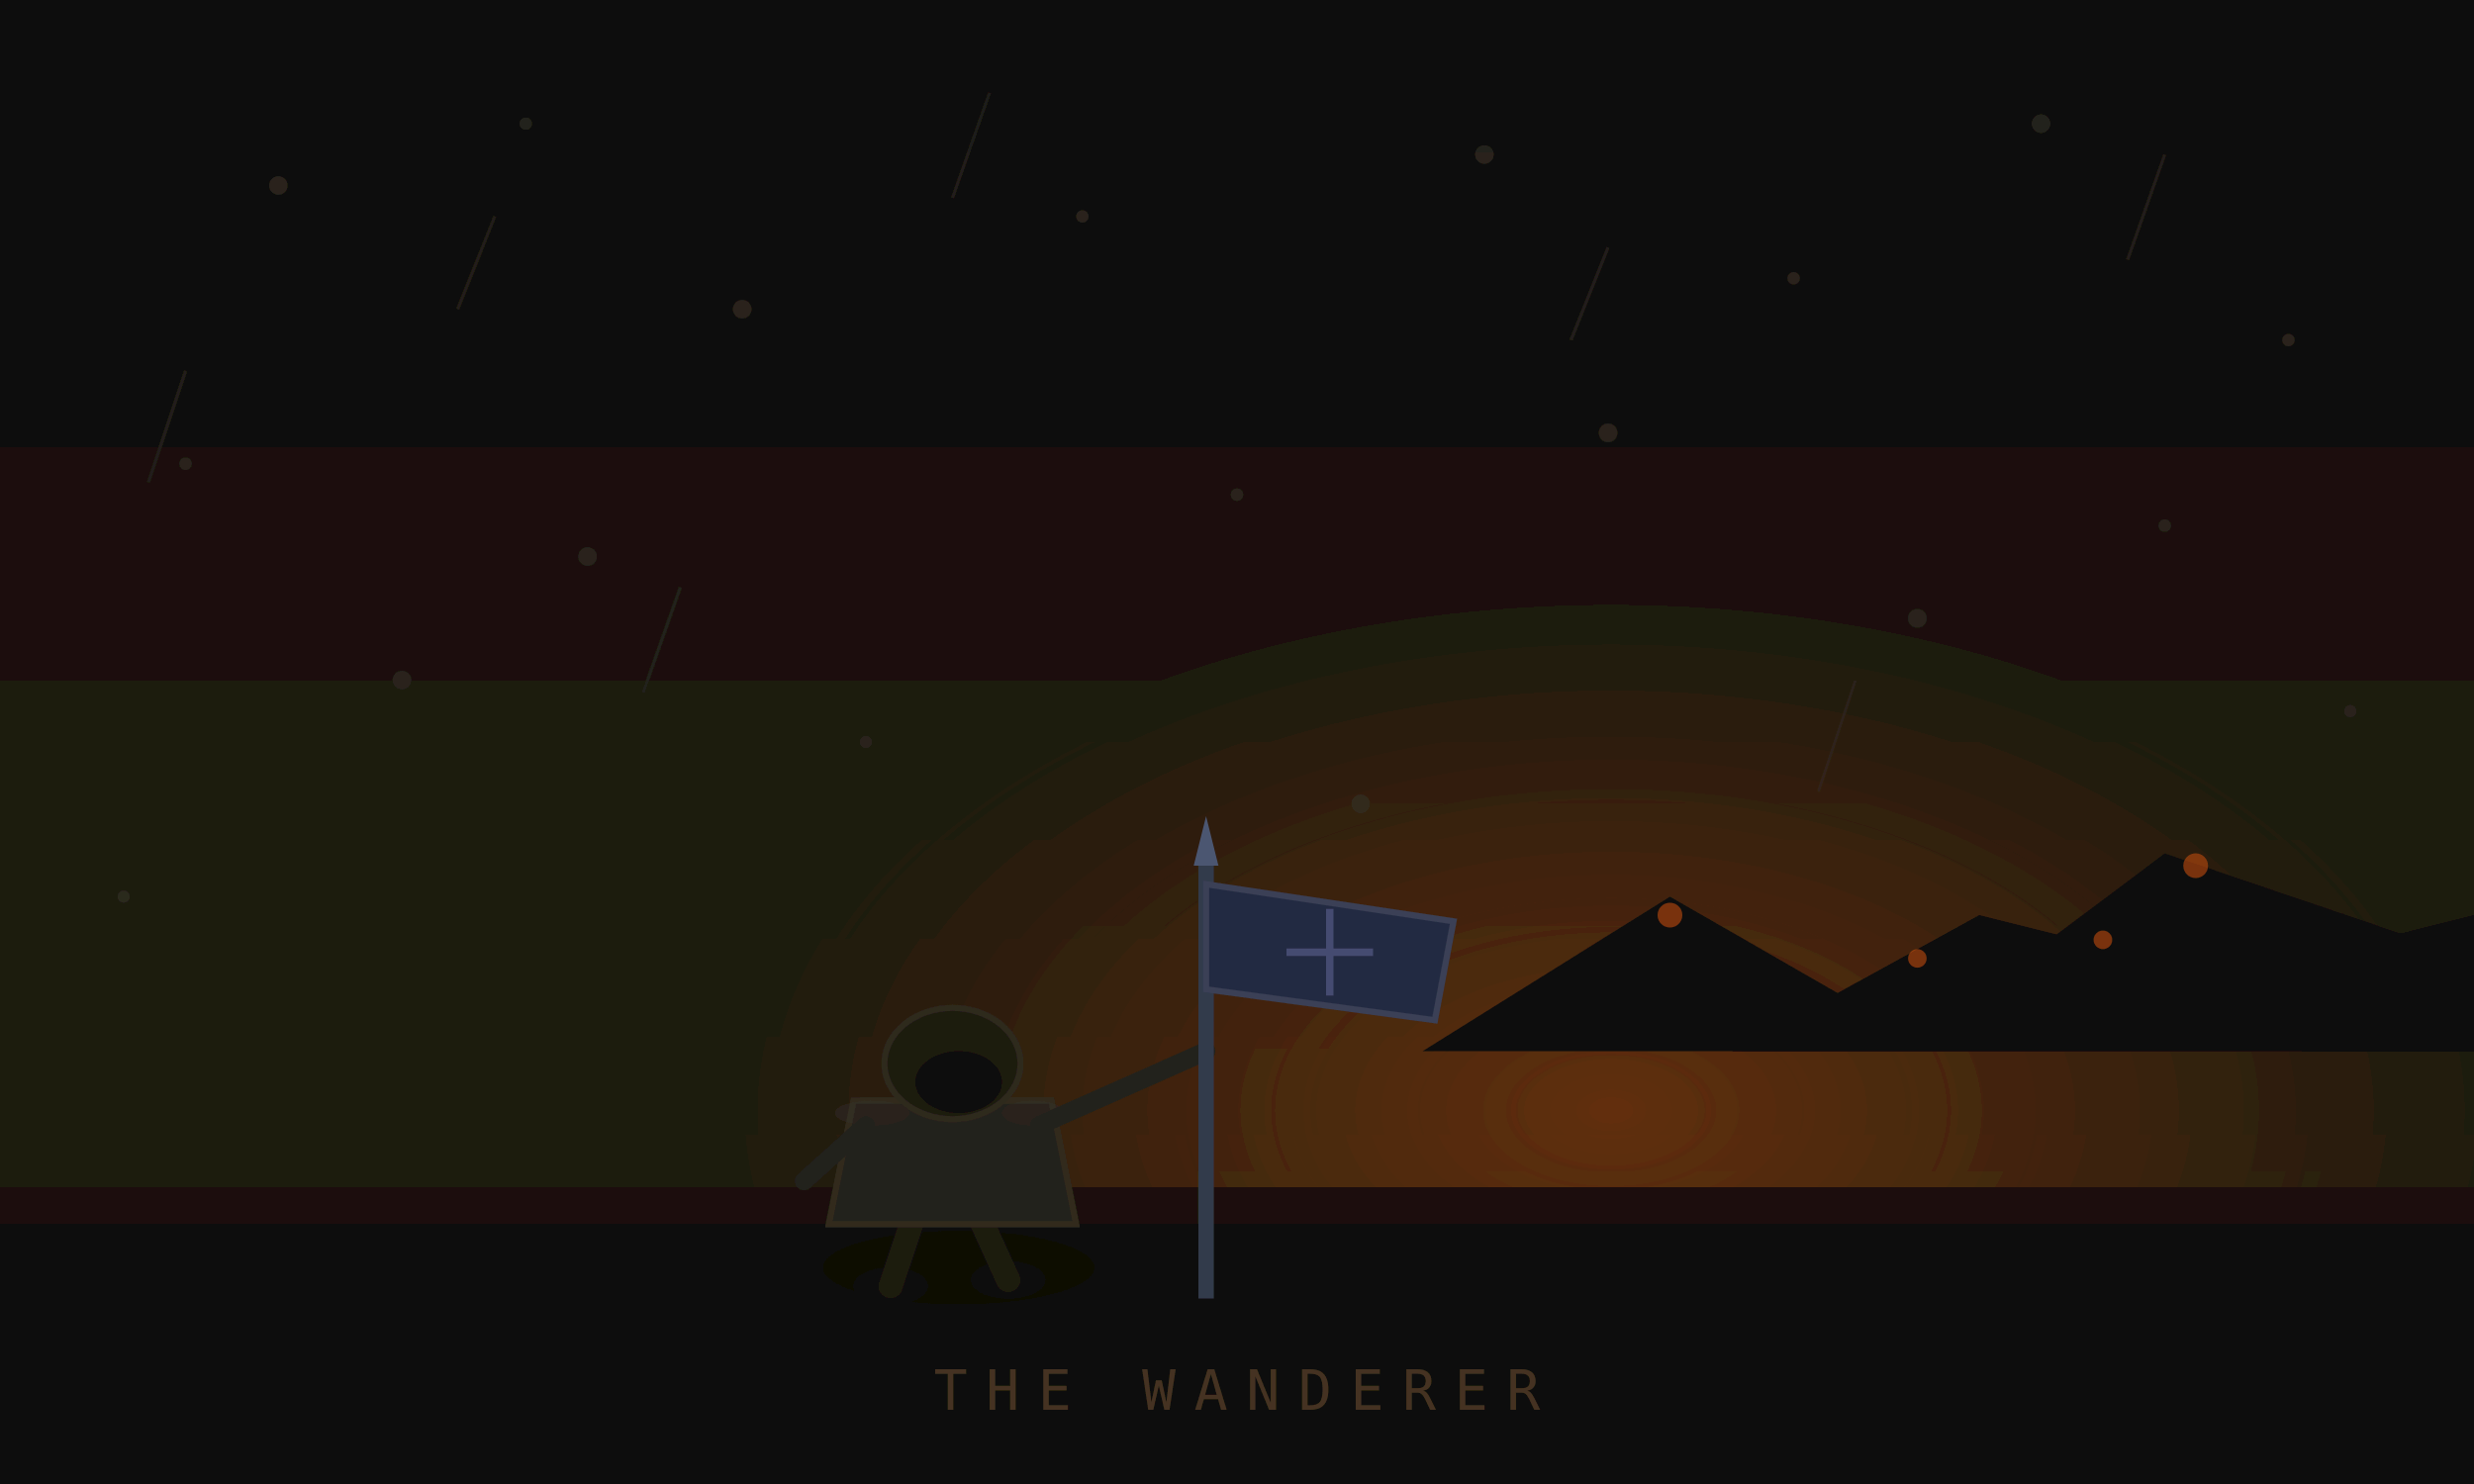
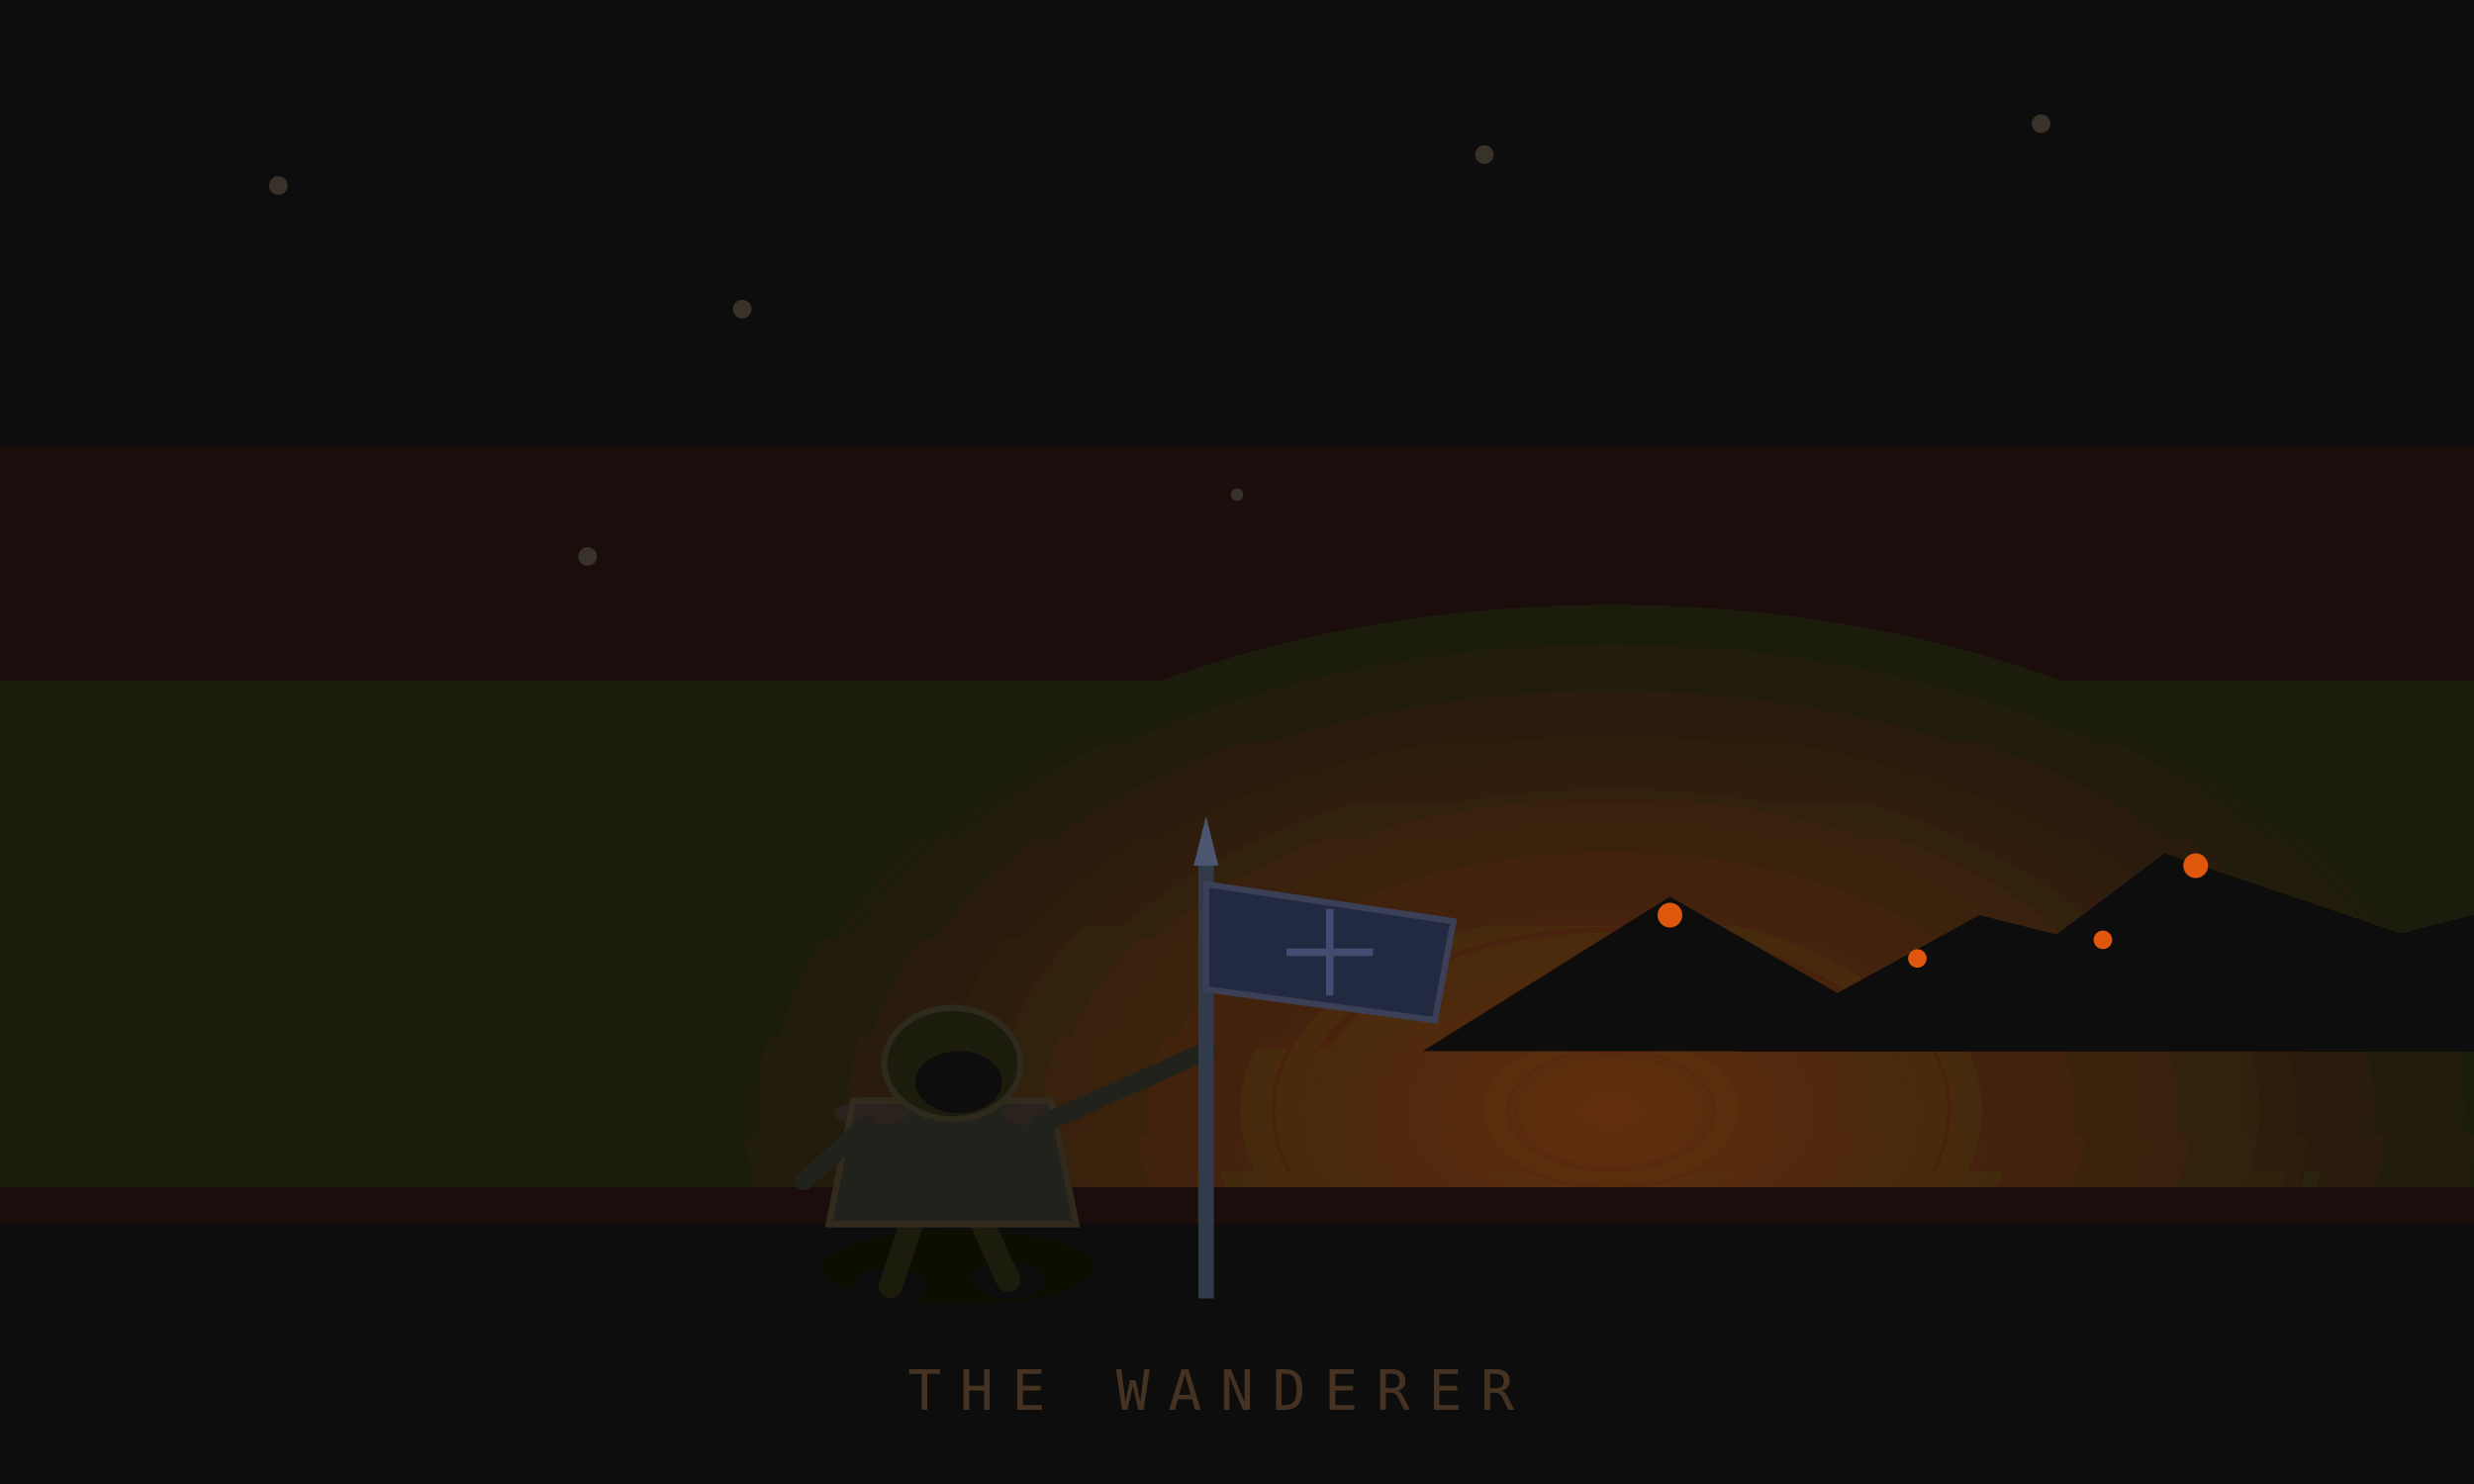
<svg xmlns="http://www.w3.org/2000/svg" viewBox="0 0 400 240" style="filter: brightness(1.4)">
  <rect width="400" height="240" fill="#090908" />
  <linearGradient id="ash-sky2" x1="0" y1="0" x2="0" y2="1">
    <stop offset="0%" stop-color="#0d0c0a" />
    <stop offset="100%" stop-color="#1c1810" />
  </linearGradient>
  <rect width="400" height="240" fill="url(#ash-sky2)" />
  <radialGradient id="wastes-glow" cx="65%" cy="75%" r="35%">
-     <stop offset="0%" stop-color="#c04808" stop-opacity="0.35" />
+     <stop offset="0%" stop-color="#c04808" stop-opacity="0.35">
+       <animate attributeName="stop-opacity" values="0.2;0.5;0.2" dur="5s" repeatCount="indefinite" />
+     </stop>
    <stop offset="100%" stop-color="#c04808" stop-opacity="0" />
  </radialGradient>
  <rect width="400" height="240" fill="url(#wastes-glow)" />
  <rect x="0" y="196" width="400" height="44" fill="#0d0c0a" />
  <rect x="0" y="192" width="400" height="6" fill="#121008" />
  <polygon points="230,170 270,145 310,168 350,138 400,155 400,170 230,170" fill="#0f0d0a" />
  <polygon points="280,170 320,148 360,158 400,148 400,170 280,170" fill="#0c0b08" />
-   <g fill="#c04808" opacity="0.5">
-     <circle cx="270" cy="148" r="2" />
-     <circle cx="310" cy="155" r="1.5" />
-     <circle cx="355" cy="140" r="2" />
-     <circle cx="340" cy="152" r="1.5" />
+   <g fill="#c04808">
+     <circle cx="270" cy="148" r="2">
+       <animate attributeName="opacity" values="0.5;0.9;0.3;0.7;0.5" dur="2s" repeatCount="indefinite" />
+     </circle>
+     <circle cx="310" cy="155" r="1.5">
+       <animate attributeName="opacity" values="0.3;0.7;0.5;0.9;0.3" dur="2.5s" repeatCount="indefinite" />
+     </circle>
+     <circle cx="355" cy="140" r="2">
+       <animate attributeName="opacity" values="0.6;0.2;0.8;0.4;0.6" dur="1.8s" repeatCount="indefinite" />
+     </circle>
+     <circle cx="340" cy="152" r="1.5">
+       <animate attributeName="opacity" values="0.4;0.8;0.3;0.6;0.4" dur="3s" repeatCount="indefinite" />
+     </circle>
  </g>
-   <ellipse cx="155" cy="205" rx="22" ry="6" fill="#060604" opacity="0.7" />
-   <ellipse cx="144" cy="208" rx="6" ry="3" fill="#0d0b08" />
-   <ellipse cx="163" cy="207" rx="6" ry="3" fill="#0d0b08" />
-   <line x1="148" y1="196" x2="144" y2="208" stroke="#141210" stroke-width="4" stroke-linecap="round" />
-   <line x1="158" y1="196" x2="163" y2="207" stroke="#141210" stroke-width="4" stroke-linecap="round" />
-   <polygon points="138,178 170,178 174,198 134,198" fill="#1e1a14" stroke="#2a2418" stroke-width="1" />
-   <g fill="#2a2620" opacity="0.4">
-     <ellipse cx="141" cy="180" rx="6" ry="2" />
-     <ellipse cx="167" cy="180" rx="5" ry="2" />
+   <g>
+     <animateTransform attributeName="transform" type="translate" values="0 0; 0 -1.5; 0 0; 0 -1.5; 0 0" dur="0.8s" repeatCount="indefinite" />
+     <ellipse cx="155" cy="205" rx="22" ry="6" fill="#060604" opacity="0.7" />
+     <ellipse cx="144" cy="208" rx="6" ry="3" fill="#0d0b08" />
+     <ellipse cx="163" cy="207" rx="6" ry="3" fill="#0d0b08" />
+     <line x1="148" y1="196" x2="144" y2="208" stroke="#141210" stroke-width="4" stroke-linecap="round" />
+     <line x1="158" y1="196" x2="163" y2="207" stroke="#141210" stroke-width="4" stroke-linecap="round" />
+     <polygon points="138,178 170,178 174,198 134,198" fill="#1e1a14" stroke="#2a2418" stroke-width="1" />
+     <g fill="#2a2620" opacity="0.4">
+       <ellipse cx="141" cy="180" rx="6" ry="2" />
+       <ellipse cx="167" cy="180" rx="5" ry="2" />
+     </g>
+     <ellipse cx="154" cy="172" rx="11" ry="9" fill="#181410" stroke="#262018" stroke-width="1" />
+     <ellipse cx="155" cy="175" rx="7" ry="5" fill="#0e0c08" />
+     <line x1="168" y1="182" x2="195" y2="170" stroke="#1e1a14" stroke-width="3" stroke-linecap="round" />
  </g>
-   <ellipse cx="154" cy="172" rx="11" ry="9" fill="#181410" stroke="#262018" stroke-width="1" />
-   <ellipse cx="155" cy="175" rx="7" ry="5" fill="#0e0c08" />
-   <line x1="168" y1="182" x2="195" y2="170" stroke="#1e1a14" stroke-width="3" stroke-linecap="round" />
-   <line x1="195" y1="140" x2="195" y2="210" stroke="#2a3040" stroke-width="2.5" />
-   <polygon points="193,140 197,140 195,132" fill="#404860" />
-   <polygon points="195,143 235,149 232,165 195,160" fill="#1e2438" stroke="#303548" stroke-width="1" />
-   <g stroke="#3a4060" stroke-width="1.2">
-     <line x1="215" y1="147" x2="215" y2="161" />
-     <line x1="208" y1="154" x2="222" y2="154" />
+   <g>
+     <animateTransform attributeName="transform" type="skewX" values="0; 3; 0; -2; 0" dur="5s" repeatCount="indefinite" />
+     <line x1="195" y1="140" x2="195" y2="210" stroke="#2a3040" stroke-width="2.5" />
+     <polygon points="193,140 197,140 195,132" fill="#404860" />
+     <polygon points="195,143 235,149 232,165 195,160" fill="#1e2438" stroke="#303548" stroke-width="1" />
+     <g stroke="#3a4060" stroke-width="1.2">
+       <line x1="215" y1="147" x2="215" y2="161" />
+       <line x1="208" y1="154" x2="222" y2="154" />
+     </g>
  </g>
  <line x1="140" y1="182" x2="130" y2="191" stroke="#1e1a14" stroke-width="3" stroke-linecap="round" />
-   <g fill="#2e2a20" opacity="0.55">
-     <circle cx="45" cy="30" r="1.5" />
-     <circle cx="85" cy="20" r="1" />
-     <circle cx="120" cy="50" r="1.5" />
-     <circle cx="175" cy="35" r="1" />
-     <circle cx="240" cy="25" r="1.5" />
-     <circle cx="290" cy="45" r="1" />
-     <circle cx="330" cy="20" r="1.5" />
-     <circle cx="370" cy="55" r="1" />
-     <circle cx="30" cy="75" r="1" />
-     <circle cx="95" cy="90" r="1.5" />
-     <circle cx="200" cy="80" r="1" />
-     <circle cx="260" cy="70" r="1.5" />
-     <circle cx="350" cy="85" r="1" />
-     <circle cx="65" cy="110" r="1.5" />
-     <circle cx="140" cy="120" r="1" />
-     <circle cx="310" cy="100" r="1.5" />
-     <circle cx="380" cy="115" r="1" />
-     <circle cx="20" cy="145" r="1" />
-     <circle cx="220" cy="130" r="1.5" />
-   </g>
-   <g stroke="#2e2a20" stroke-width="0.5" opacity="0.35">
-     <line x1="80" y1="35" x2="74" y2="50" />
-     <line x1="160" y1="15" x2="154" y2="32" />
-     <line x1="260" y1="40" x2="254" y2="55" />
-     <line x1="350" y1="25" x2="344" y2="42" />
-     <line x1="30" y1="60" x2="24" y2="78" />
-     <line x1="110" y1="95" x2="104" y2="112" />
-     <line x1="300" y1="110" x2="294" y2="128" />
+   <g fill="#2e2a20">
+     <circle cx="45" cy="30" r="1.5">
+       <animateTransform attributeName="transform" type="translate" values="0 0; -6 100; -6 200" dur="20s" repeatCount="indefinite" />
+       <animate attributeName="opacity" values="0.55;0.55;0" dur="20s" repeatCount="indefinite" />
+     </circle>
+     <circle cx="120" cy="50" r="1.5">
+       <animateTransform attributeName="transform" type="translate" values="0 0; -5 80; -5 160" dur="16s" repeatCount="indefinite" />
+       <animate attributeName="opacity" values="0.55;0.55;0" dur="16s" repeatCount="indefinite" />
+     </circle>
+     <circle cx="240" cy="25" r="1.5">
+       <animateTransform attributeName="transform" type="translate" values="0 0; -6 90; -6 180" dur="18s" repeatCount="indefinite" />
+       <animate attributeName="opacity" values="0.55;0.55;0" dur="18s" repeatCount="indefinite" />
+     </circle>
+     <circle cx="330" cy="20" r="1.5">
+       <animateTransform attributeName="transform" type="translate" values="0 0; -5 100; -5 200" dur="20s" repeatCount="indefinite" />
+       <animate attributeName="opacity" values="0.55;0.55;0" dur="20s" repeatCount="indefinite" />
+     </circle>
+     <circle cx="95" cy="90" r="1.5">
+       <animateTransform attributeName="transform" type="translate" values="0 0; -4 70; -4 140" dur="14s" repeatCount="indefinite" />
+       <animate attributeName="opacity" values="0.55;0.55;0" dur="14s" repeatCount="indefinite" />
+     </circle>
+     <circle cx="200" cy="80" r="1">
+       <animateTransform attributeName="transform" type="translate" values="0 0; -5 80; -5 160" dur="16s" repeatCount="indefinite" />
+       <animate attributeName="opacity" values="0.55;0.55;0" dur="16s" repeatCount="indefinite" />
+     </circle>
  </g>
  <g fill="#0f0d0a" opacity="0.5">
    <ellipse cx="126" cy="202" rx="4" ry="2" transform="rotate(-12,126,202)" />
    <ellipse cx="112" cy="203" rx="4" ry="2" transform="rotate(10,112,203)" />
    <ellipse cx="97" cy="202" rx="4" ry="2" transform="rotate(-12,97,202)" />
    <ellipse cx="82" cy="203" rx="3.5" ry="2" transform="rotate(10,82,203)" />
  </g>
-   <text x="200" y="228" font-family="monospace" font-size="9" fill="#3a2c1a" text-anchor="middle" letter-spacing="3">THE WANDERER</text>
+   <text x="200" y="228" font-family="monospace" font-size="9" fill="#3a2c1a" text-anchor="middle" letter-spacing="3">THE WANDERER
+     <animate attributeName="opacity" values="0.5;1;0.5" dur="6s" repeatCount="indefinite" />
+   </text>
</svg>
